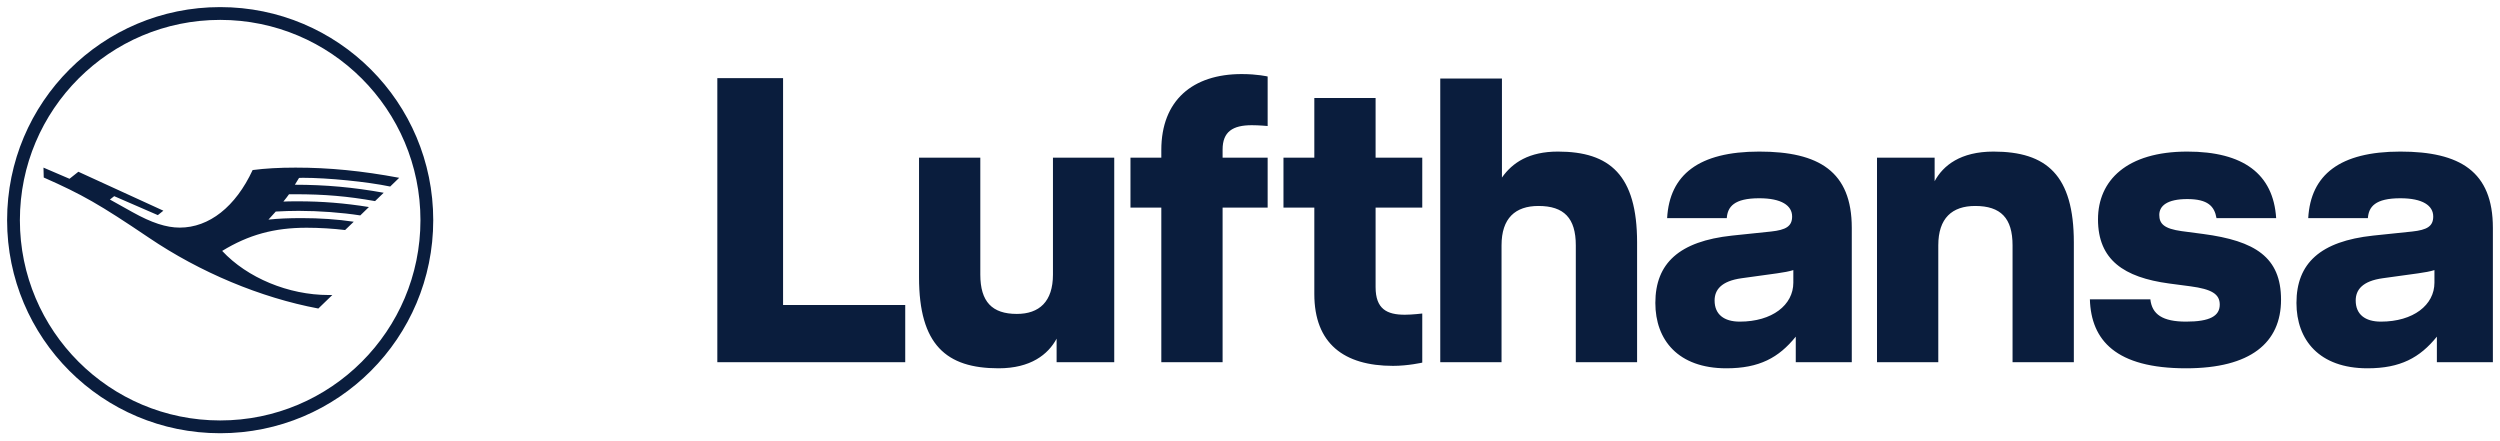
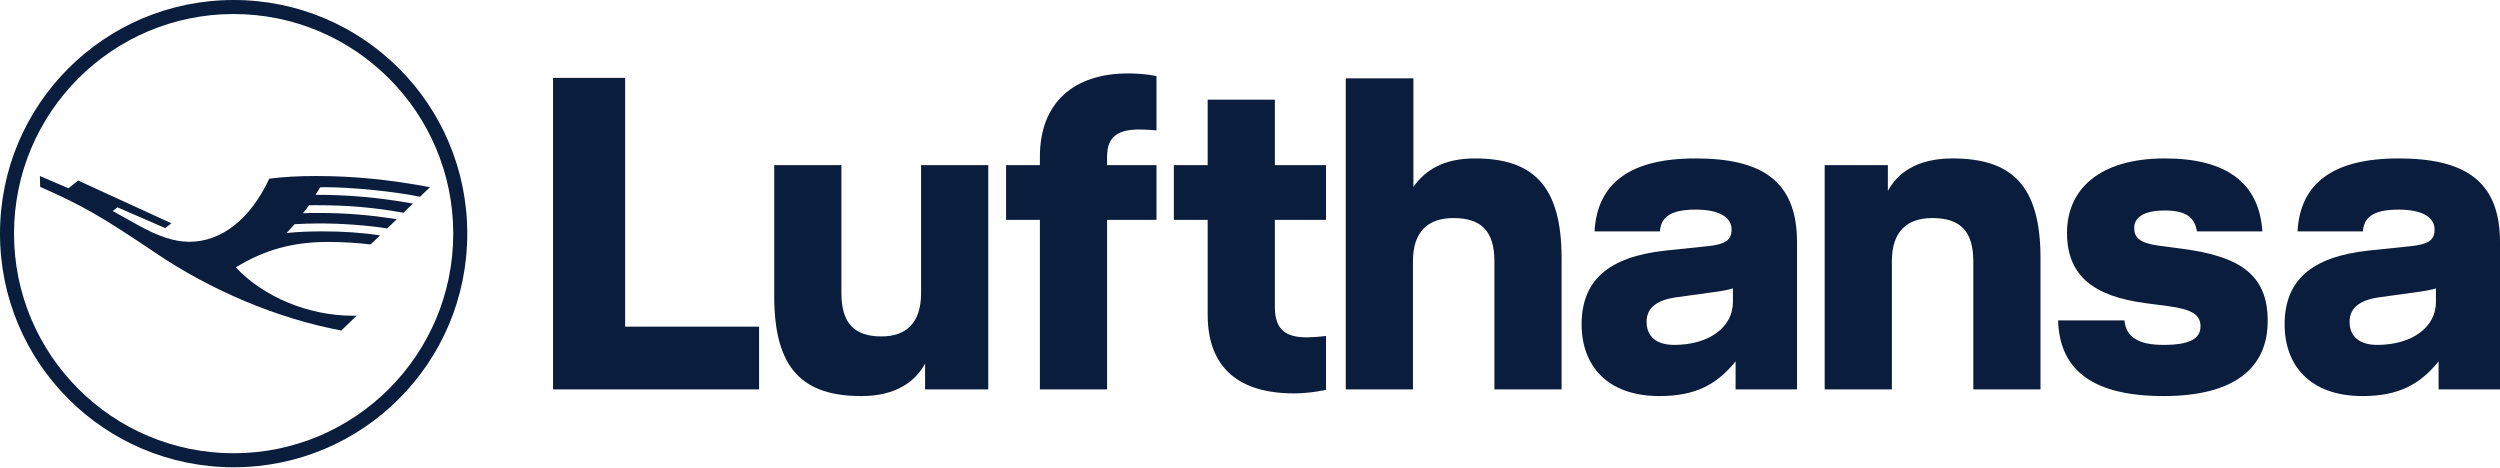
- <svg xmlns="http://www.w3.org/2000/svg" width="100%" height="100%" viewBox="0 0 3326 586" version="1.1" xml:space="preserve" style="fill-rule:evenodd;clip-rule:evenodd;stroke-linejoin:round;stroke-miterlimit:1.414;">
-   <g id="path22" transform="matrix(1.33333,0,0,-1.33333,402.827,236.545)">
-     <path d="M0,0C-1.616,0 -2.976,-0.042 -3.741,-0.127C-4.634,-1.743 -5.952,-3.911 -7.908,-6.93C22.532,-6.93 50.167,-9.438 80.734,-14.922L72.104,-23.255C44.512,-18.366 21.597,-16.411 -7.61,-16.411C-11.861,-16.411 -12.754,-16.411 -13.774,-16.453C-14.795,-17.983 -17.091,-20.959 -19.386,-23.723C-16.793,-23.553 -11.776,-23.468 -4.847,-23.468C19.174,-23.468 41.621,-25.253 65.982,-29.165L57.351,-37.54C38.815,-34.649 16.155,-32.991 -4.167,-32.991C-11.394,-32.991 -19.599,-33.246 -26.954,-33.671C-28.612,-35.584 -32.948,-40.261 -34.266,-41.706C-24.531,-40.686 -13.817,-40.218 -1.063,-40.218C17.091,-40.218 34.437,-41.409 50.847,-43.832L42.216,-52.122C30.525,-50.677 16.325,-49.827 3.784,-49.827C-28.569,-49.827 -54.078,-56.841 -80.437,-72.954C-55.311,-99.908 -14.157,-116.956 25.721,-116.956L29.462,-116.956L15.518,-130.435C-42.004,-119.635 -102.544,-94.339 -153.688,-59.689C-202.877,-26.486 -220.095,-16.666 -258.485,0.297L-258.74,10.161L-232.764,-0.978L-223.921,6.037L-139.106,-32.821L-144.633,-37.242L-188.167,-18.324L-192.461,-21.682L-169.843,-34.309C-150.754,-44.938 -136.215,-49.699 -122.78,-49.699C-93.403,-49.699 -67.044,-28.867 -50.039,7.737C-37.242,9.396 -23.595,10.161 -7.185,10.161C26.486,10.161 59.179,6.93 96.209,0L87.196,-8.715C64.154,-3.911 24.998,0 0,0M-82.435,-242.117C-192.773,-242.117 -282.277,-152.613 -282.277,-42.275C-282.277,68.063 -192.773,157.568 -82.435,157.568C27.903,157.568 117.407,68.063 117.407,-42.275C117.407,-152.613 27.903,-242.117 -82.435,-242.117M-82.435,170.323C-200.001,170.323 -295.034,75.292 -295.034,-42.275C-295.034,-159.842 -200.001,-254.874 -82.435,-254.874C35.132,-254.874 130.164,-159.842 130.164,-42.275C130.164,75.292 35.132,170.323 -82.435,170.323M479.229,-126.91L601.119,-126.91L601.119,-184.008L413.628,-184.008L413.628,99.458L479.229,99.458L479.229,-126.91ZM748.521,20.087L809.667,20.087L809.667,-184.008L752.166,-184.008L752.166,-160.521C743.661,-176.314 726.25,-190.081 694.257,-190.081C642.021,-190.081 614.889,-166.594 614.889,-99.373L614.889,20.087L676.036,20.087L676.036,-96.537C676.036,-123.67 687.781,-135.817 712.482,-135.817C734.754,-135.817 748.521,-123.67 748.521,-96.537L748.521,20.087ZM856.643,27.78C856.643,77.183 887.826,103.507 936.824,103.507C952.619,103.507 962.741,101.077 962.741,101.077L962.741,51.674C962.741,51.674 954.237,52.481 946.946,52.481C927.914,52.481 917.789,46.002 917.789,28.185L917.789,20.087L962.741,20.087L962.741,-29.722L917.789,-29.722L917.789,-184.008L856.643,-184.008L856.643,-29.722L825.868,-29.722L825.868,20.087L856.643,20.087L856.643,27.78M1070.45,20.087L1117.02,20.087L1117.02,-29.722L1070.45,-29.722L1070.45,-109.092C1070.45,-130.96 1081.79,-136.629 1099.61,-136.629C1106.9,-136.629 1117.02,-135.415 1117.02,-135.415L1117.02,-184.413C1117.02,-184.413 1102.85,-187.651 1087.87,-187.651C1038.87,-187.651 1009.31,-165.38 1009.31,-115.978L1009.31,-29.722L978.53,-29.722L978.53,20.087L1009.31,20.087L1009.31,79.614L1070.45,79.614L1070.45,20.087ZM1252.4,26.161C1304.24,26.161 1331.37,2.675 1331.37,-64.547L1331.37,-184.008L1270.22,-184.008L1270.22,-67.381C1270.22,-40.251 1258.48,-28.104 1232.97,-28.104C1209.88,-28.104 1196.12,-40.251 1196.12,-67.381L1196.12,-184.008L1134.97,-184.008L1134.97,99.052L1196.52,99.052L1196.52,0.245C1207.05,15.229 1223.65,26.161 1252.4,26.161M1487.27,-104.637C1487.27,-126.91 1466.21,-143.514 1433.82,-143.514C1418.03,-143.514 1408.71,-136.225 1408.71,-122.455C1408.71,-111.927 1415.19,-103.019 1435.85,-100.186L1471.08,-95.324C1477.15,-94.513 1483.63,-93.3 1487.27,-92.085L1487.27,-104.637ZM1453.26,26.16C1392.92,26.16 1363.76,3.077 1361.34,-40.252L1420.86,-40.252C1421.67,-28.912 1428.15,-20.408 1453.26,-20.408C1475.53,-20.408 1486.06,-27.699 1486.06,-38.63C1486.06,-48.352 1479.98,-51.995 1465,-53.614L1426.13,-57.663C1373.48,-63.331 1349.59,-85.2 1349.59,-124.887C1349.59,-161.736 1372.27,-190.081 1420.46,-190.081C1453.26,-190.081 1472.7,-179.553 1489.7,-158.494L1489.7,-184.008L1545.59,-184.008L1545.59,-49.97C1545.59,6.318 1512.79,26.16 1453.26,26.16M1686.98,26.161C1740.03,26.161 1767.16,2.675 1767.16,-64.547L1767.16,-184.008L1706.01,-184.008L1706.01,-67.381C1706.01,-40.251 1694.27,-28.104 1668.76,-28.104C1645.67,-28.104 1631.91,-40.251 1631.91,-67.381L1631.91,-184.008L1570.76,-184.008L1570.76,20.086L1628.26,20.086L1628.26,-3.402C1636.77,12.393 1654.18,26.161 1686.98,26.161M1896.15,-56.043C1947.98,-62.929 1973.9,-79.126 1973.9,-121.646C1973.9,-164.571 1943.53,-190.082 1879.14,-190.082C1809.09,-190.082 1784.38,-162.143 1783.17,-121.239L1843.51,-121.239C1845.13,-136.225 1855.65,-143.514 1879.14,-143.514C1903.03,-143.514 1912.75,-137.843 1912.75,-126.506C1912.75,-115.978 1904.65,-111.119 1883.6,-108.284L1862.13,-105.447C1817.18,-99.374 1791.27,-81.962 1791.27,-41.466C1791.27,-2.591 1820.02,26.161 1880.36,26.161C1936.24,26.161 1966.21,3.889 1969.04,-40.251L1909.51,-40.251C1907.49,-28.51 1901.01,-21.219 1880.36,-21.219C1860.11,-21.219 1852.42,-28.104 1852.42,-37.014C1852.42,-45.92 1857.28,-50.78 1874.69,-53.211L1896.15,-56.043M2126.97,-104.641C2126.97,-126.911 2105.91,-143.514 2073.52,-143.514C2057.72,-143.514 2048.41,-136.225 2048.41,-122.455C2048.41,-111.927 2054.89,-103.019 2075.54,-100.186L2110.77,-95.324C2116.85,-94.517 2123.32,-93.3 2126.97,-92.085L2126.97,-104.641ZM2092.95,26.16C2032.62,26.16 2003.46,3.077 2001.03,-40.252L2060.56,-40.252C2061.37,-28.912 2067.85,-20.411 2092.95,-20.411C2115.23,-20.411 2125.76,-27.699 2125.76,-38.633C2125.76,-48.352 2119.68,-51.995 2104.7,-53.614L2065.82,-57.663C2013.18,-63.334 1989.29,-85.201 1989.29,-124.887C1989.29,-161.736 2011.96,-190.081 2060.15,-190.081C2092.95,-190.081 2112.39,-179.553 2129.4,-158.494L2129.4,-184.008L2185.28,-184.008L2185.28,-49.97C2185.28,6.315 2152.48,26.16 2092.95,26.16" style="fill:rgb(10,29,61);fill-rule:nonzero;" />
+ <svg xmlns="http://www.w3.org/2000/svg" width="3033.194" height="566.93" viewBox="0 0 3033.194 566.93" version="1.1" xml:space="preserve" style="clip-rule:evenodd;fill-rule:evenodd;stroke-linejoin:round;stroke-miterlimit:1.414" id="svg1">
+   <defs id="defs1" />
+   <g id="g39" transform="translate(-9.449223,-9.447261)">
+     <path id="path28" style="clip-rule:evenodd;fill:#0a1d3d;fill-rule:nonzero;stroke-linejoin:round;stroke-miterlimit:1.414" d="m -82.435,170.324 c -117.566,0 -212.599,-95.032 -212.599,-212.599 0,-117.567 95.033,-212.599 212.599,-212.599 117.567,0 212.599,95.032 212.599,212.599 0,117.567 -95.032,212.599 -212.599,212.599 z m 0,-12.756 c 110.338,0 199.842,-89.505 199.842,-199.843 0,-110.338 -89.504,-199.842 -199.842,-199.842 -110.338,0 -199.842,89.504 -199.842,199.842 0,110.338 89.504,199.843 199.842,199.843 z" transform="matrix(1.33333,0,0,-1.33333,402.827,236.545)" />
+     <path style="clip-rule:evenodd;fill:#0a1d3d;fill-rule:nonzero;stroke-linejoin:round;stroke-miterlimit:1.414" d="m 0,0 c -1.616,0 -2.976,-0.042 -3.741,-0.127 -0.893,-1.616 -2.211,-3.784 -4.167,-6.803 30.44,0 58.075,-2.508 88.642,-7.992 l -8.63,-8.333 c -27.592,4.889 -50.507,6.844 -79.714,6.844 -4.251,0 -5.144,0 -6.164,-0.042 -1.021,-1.53 -3.317,-4.506 -5.612,-7.27 2.593,0.17 7.61,0.255 14.539,0.255 24.021,0 46.468,-1.785 70.829,-5.697 l -8.631,-8.375 c -18.536,2.891 -41.196,4.549 -61.518,4.549 -7.227,0 -15.432,-0.255 -22.787,-0.68 -1.658,-1.913 -5.994,-6.59 -7.312,-8.035 9.735,1.02 20.449,1.488 33.203,1.488 18.154,0 35.5,-1.191 51.91,-3.614 l -8.631,-8.29 c -11.691,1.445 -25.891,2.295 -38.432,2.295 -32.353,0 -57.862,-7.014 -84.221,-23.127 25.126,-26.954 66.28,-44.002 106.158,-44.002 h 3.741 l -13.944,-13.479 c -57.522,10.8 -118.062,36.096 -169.206,70.746 -49.189,33.203 -66.407,43.023 -104.797,59.986 l -0.255,9.864 25.976,-11.139 8.843,7.015 84.815,-38.858 -5.527,-4.421 -43.534,18.918 -4.294,-3.358 22.618,-12.627 c 19.089,-10.629 33.628,-15.39 47.063,-15.39 29.377,0 55.736,20.832 72.741,57.436 12.797,1.659 26.444,2.424 42.854,2.424 C 26.486,10.161 59.179,6.93 96.209,0 L 87.196,-8.715 C 64.154,-3.911 24.998,0 0,0" id="path1" transform="matrix(1.33333,0,0,-1.33333,402.827,236.545)" />
+   </g>
+   <g id="g40" style="clip-rule:evenodd;fill-rule:evenodd;stroke-linejoin:round;stroke-miterlimit:1.414" transform="matrix(1.33333,0,0,-1.33333,119.494,227.0977)">
+     <path id="path39" style="fill:#0a1d3d;fill-rule:nonzero" d="m 2092.95,26.159 c -60.33,0 -89.491,-23.083 -91.921,-66.412 h 59.531 c 0.81,11.34 7.289,19.841 32.389,19.841 22.28,0 32.81,-7.287 32.81,-18.221 0,-9.719 -6.08,-13.362 -21.06,-14.981 l -38.88,-4.05 c -52.64,-5.671 -76.529,-27.537 -76.529,-67.223 0,-36.849 22.671,-65.195 70.861,-65.195 32.8,0 52.239,10.529 69.249,31.588 v -25.515 h 55.881 v 134.038 c 0,56.285 -32.801,76.13 -92.331,76.13 z m 34.02,-118.244 v -12.557 c 0,-22.27 -21.059,-38.873 -53.449,-38.873 -15.8,0 -25.11,7.289 -25.11,21.059 0,10.528 6.48,19.436 27.13,22.269 l 35.23,4.863 c 6.08,0.807 12.55,2.024 16.2,3.239 z" />
+     <path style="fill:#0a1d3d;fill-rule:nonzero" d="m 1896.15,-56.043 c 51.83,-6.886 77.75,-23.083 77.75,-65.603 0,-42.925 -30.37,-68.436 -94.76,-68.436 -70.05,0 -94.76,27.939 -95.97,68.843 h 60.34 c 1.62,-14.986 12.14,-22.275 35.63,-22.275 23.89,0 33.61,5.671 33.61,17.008 0,10.528 -8.1,15.387 -29.15,18.222 l -21.47,2.837 c -44.95,6.073 -70.86,23.485 -70.86,63.981 0,38.875 28.75,67.627 89.09,67.627 55.88,0 85.85,-22.272 88.68,-66.412 h -59.53 c -2.02,11.741 -8.5,19.032 -29.15,19.032 -20.25,0 -27.94,-6.885 -27.94,-15.795 0,-8.906 4.86,-13.766 22.27,-16.197 l 21.46,-2.832" id="path37" />
+     <path style="fill:#0a1d3d;fill-rule:nonzero" d="m 1686.98,26.161 c 53.05,0 80.18,-23.486 80.18,-90.708 v -119.461 h -61.15 v 116.627 c 0,27.13 -11.74,39.277 -37.25,39.277 -23.09,0 -36.85,-12.147 -36.85,-39.277 v -116.627 h -61.15 V 20.086 h 57.5 V -3.402 c 8.51,15.795 25.92,29.563 58.72,29.563" id="path36" />
+     <path id="path35" style="fill:#0a1d3d;fill-rule:nonzero" d="m 1453.26,26.159 c -60.34,0 -89.499,-23.083 -91.919,-66.412 h 59.52 c 0.81,11.34 7.289,19.844 32.399,19.844 22.27,0 32.801,-7.29 32.801,-18.221 0,-9.722 -6.08,-13.365 -21.06,-14.984 l -38.871,-4.05 c -52.65,-5.668 -76.54,-27.536 -76.54,-67.223 0,-36.849 22.681,-65.195 70.871,-65.195 32.8,0 52.239,10.529 69.239,31.588 v -25.515 h 55.891 v 134.038 c 0,56.288 -32.801,76.13 -92.331,76.13 z m 34.011,-118.244 v -12.552 c 0,-22.273 -21.061,-38.877 -53.451,-38.877 -15.79,0 -25.11,7.289 -25.11,21.059 0,10.528 6.481,19.436 27.141,22.269 l 35.23,4.863 c 6.07,0.811 12.551,2.024 16.191,3.239 z" />
+     <path style="fill:#0a1d3d;fill-rule:nonzero" d="m 1252.4,26.161 c 51.84,0 78.97,-23.486 78.97,-90.708 v -119.461 h -61.15 v 116.627 c 0,27.13 -11.74,39.277 -37.25,39.277 -23.09,0 -36.85,-12.147 -36.85,-39.277 v -116.627 h -61.15 v 283.06 h 61.55 V 0.245 c 10.53,14.984 27.13,25.916 55.88,25.916" id="path33" />
+     <path style="fill:#0a1d3d;fill-rule:nonzero" d="m 1070.45,20.087 h 46.57 v -49.809 h -46.57 v -79.37 c 0,-21.868 11.34,-27.537 29.16,-27.537 7.29,0 17.41,1.214 17.41,1.214 v -48.998 c 0,0 -14.17,-3.238 -29.15,-3.238 -49,0 -78.56,22.271 -78.56,71.673 v 86.256 h -30.78 v 49.809 h 30.78 v 59.527 h 61.14 z" id="path32" />
+     <path style="fill:#0a1d3d;fill-rule:nonzero" d="m 856.643,27.78 c 0,49.403 31.183,75.727 80.181,75.727 15.795,0 25.917,-2.43 25.917,-2.43 V 51.674 c 0,0 -8.504,0.807 -15.795,0.807 -19.032,0 -29.157,-6.479 -29.157,-24.296 v -8.098 h 44.952 v -49.809 h -44.952 v -154.286 h -61.146 v 154.286 h -30.775 v 49.809 h 30.775 v 7.693" id="path31" />
+     <path style="fill:#0a1d3d;fill-rule:nonzero" d="m 748.521,20.087 h 61.146 v -204.095 h -57.501 v 23.487 c -8.505,-15.793 -25.916,-29.56 -57.909,-29.56 -52.236,0 -79.368,23.487 -79.368,90.708 v 119.46 h 61.147 V -96.537 c 0,-27.133 11.745,-39.28 36.446,-39.28 22.272,0 36.039,12.147 36.039,39.28 z" id="path30" />
+     <path style="clip-rule:evenodd;fill:#0a1d3d;fill-rule:nonzero;stroke-linejoin:round;stroke-miterlimit:1.414" d="m 479.229,-126.91 h 121.89 v -57.098 H 413.628 V 99.458 h 65.601 z" id="path29" />
  </g>
</svg>
